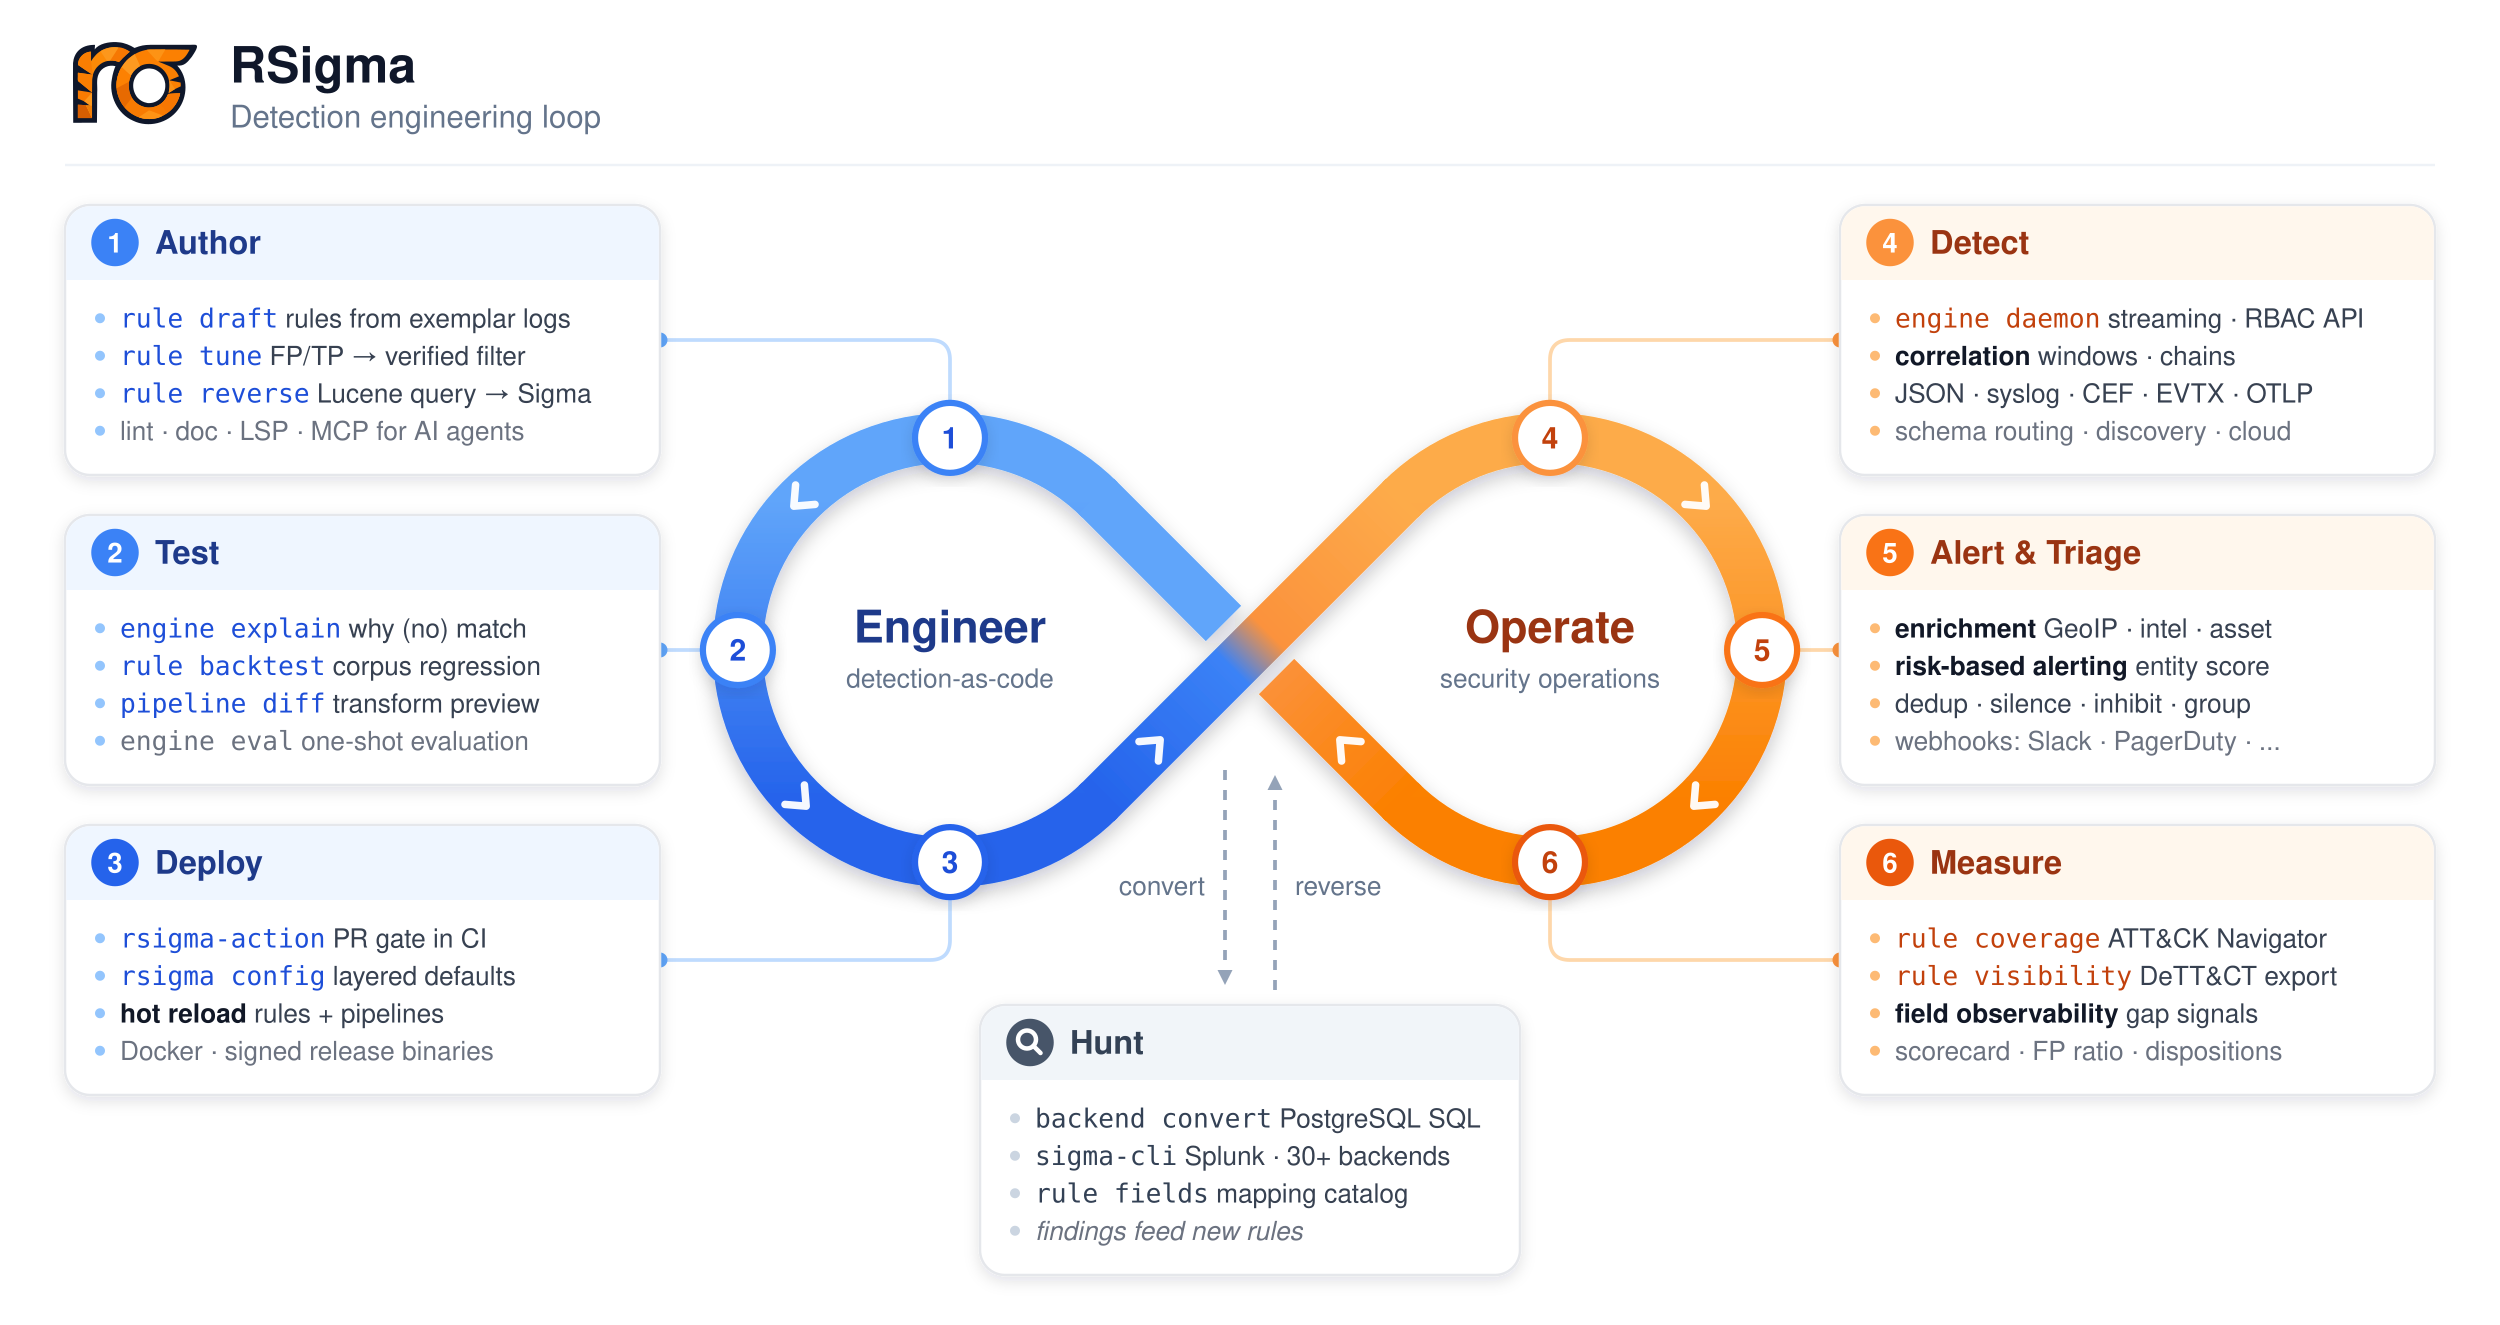
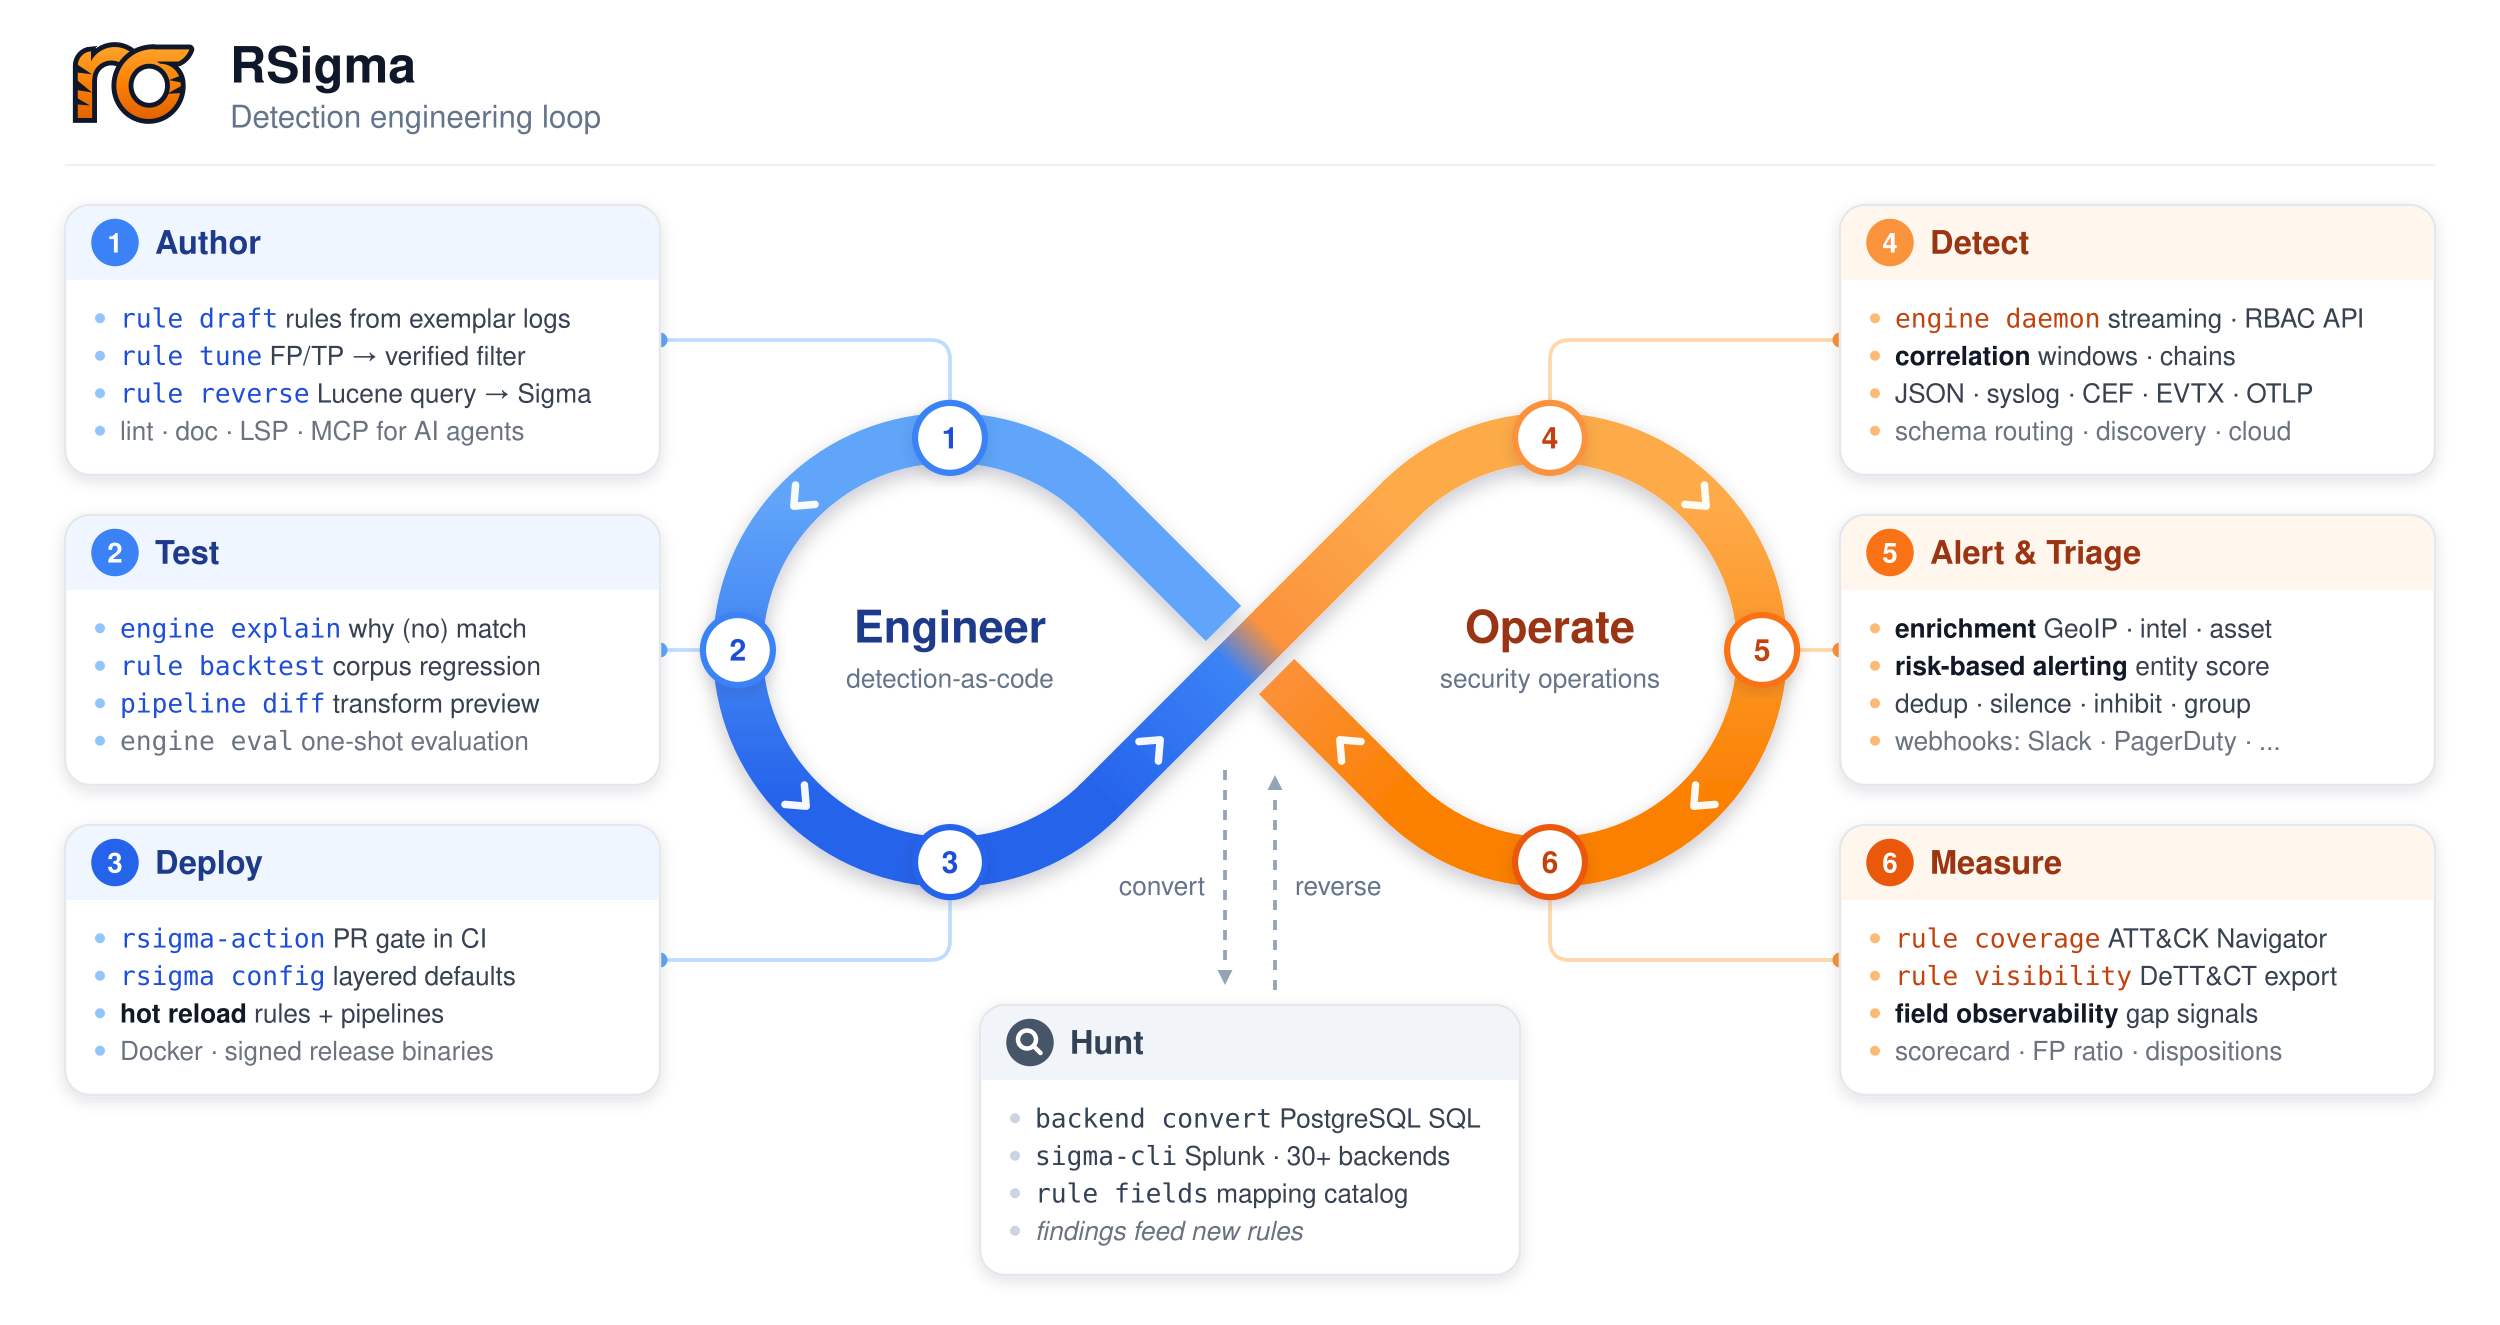
<svg xmlns="http://www.w3.org/2000/svg" width="1000" height="530" viewBox="0 0 1000 530" style="width:100%;height:100%" font-family="Helvetica, Arial, sans-serif" role="img" aria-label="RSigma detection engineering loop">
  <defs>
    <linearGradient id="gradL" gradientUnits="userSpaceOnUse" x1="0" y1="200" x2="0" y2="320">
      <stop offset="0" stop-color="#60a5fa" />
      <stop offset="1" stop-color="#2563eb" />
    </linearGradient>
    <linearGradient id="gradR" gradientUnits="userSpaceOnUse" x1="0" y1="200" x2="0" y2="320">
      <stop offset="0" stop-color="#fdab4a" />
      <stop offset="1" stop-color="#fb8002" />
    </linearGradient>
    <linearGradient id="gradA" gradientUnits="userSpaceOnUse" x1="440" y1="320" x2="560" y2="200">
      <stop offset="0" stop-color="#2563eb" />
      <stop offset="0.44" stop-color="#3b82f6" />
      <stop offset="0.56" stop-color="#fb923c" />
      <stop offset="1" stop-color="#fdab4a" />
    </linearGradient>
    <linearGradient id="gradB" gradientUnits="userSpaceOnUse" x1="560" y1="320" x2="440" y2="200">
      <stop offset="0" stop-color="#fb8002" />
      <stop offset="0.44" stop-color="#fb923c" />
      <stop offset="0.56" stop-color="#60a5fa" />
      <stop offset="1" stop-color="#60a5fa" />
    </linearGradient>
    <filter id="soft" x="-20%" y="-20%" width="140%" height="140%">
      <feDropShadow dx="0" dy="2" stdDeviation="3" flood-color="#0f172a" flood-opacity="0.12" />
    </filter>
    <filter id="ribbon" x="-20%" y="-20%" width="140%" height="140%">
      <feDropShadow dx="0" dy="3" stdDeviation="4" flood-color="#0f172a" flood-opacity="0.22" />
    </filter>
    <mask id="gap" maskUnits="userSpaceOnUse" x="0" y="0" width="1000" height="530">
      <rect x="0" y="0" width="1000" height="530" fill="#ffffff" />
      <path d="M476,284 L524,236" stroke="#000000" stroke-width="30" />
    </mask>
    <marker id="arrow" markerWidth="8" markerHeight="8" refX="6" refY="3" orient="auto" markerUnits="userSpaceOnUse">
      <path d="M0,0 L6,3 L0,6 Z" fill="#94a3b8" />
    </marker>
    <style>
      .lnk { cursor: pointer; }
      .lnk:hover, .lnk:focus-visible { text-decoration: underline; }
      .head { cursor: pointer; }
      .head:focus-visible { outline: none; }
      .card, .lead, .node, .stage { transition: stroke 120ms ease, fill 120ms ease, opacity 120ms ease; }
      svg:has(.stage:hover) .stage:not(:hover) { opacity: 0.45; }
      .stageL:hover .card, .stageL:focus-within .card { stroke: #60a5fa; }
      .stageR:hover .card, .stageR:focus-within .card { stroke: #fb923c; }
      .stageS:hover .card, .stageS:focus-within .card { stroke: #94a3b8; }
      .stageL:hover .lead, .stageL:focus-within .lead { stroke: #3b82f6; }
      .stageR:hover .lead, .stageR:focus-within .lead { stroke: #f97316; }
      .stageL:hover .node { fill: #dbeafe; }
      .stageR:hover .node { fill: #ffedd5; }
      .stageS:hover .flow { stroke: #475569; }
      .mono { font-family: ui-monospace, SFMono-Regular, Menlo, Consolas, monospace; }
      /* Light values are presentation attributes on each element;
         this block only overrides them when the viewer prefers dark. */
      @media (prefers-color-scheme: dark) {
        .bg { fill: #0b1220; }
        .node { fill: #0b1220; }
        .logo { fill: #f1f5f9; }
+         .logoLine { stroke: #f1f5f9; }
        .title { fill: #f1f5f9; }
        .sub { fill: #94a3b8; }
        .divider { stroke: #1e293b; }
        .card { fill: #111b2e; stroke: #22314d; }
        .hdrL { fill: #142647; }
        .hdrR { fill: #33200f; }
        .hdrS { fill: #1a2436; }
        .tL, .cmdL, .lobeL, .numL { fill: #93c5fd; }
        .tR, .cmdR, .lobeR, .numR { fill: #fdba74; }
        .tS, .cmdS { fill: #e2e8f0; }
        .ink { fill: #cbd5e1; }
        .strong { fill: #e2e8f0; }
        .muted { fill: #8b9ab0; }
        .leadL { stroke: #1e40af; }
        .leadR { stroke: #9a3412; }
        .annot { fill: #94a3b8; }
        .stageL:hover .node { fill: #1e3a8a; }
        .stageR:hover .node { fill: #7c2d12; }
        .stageS:hover .flow { stroke: #cbd5e1; }
      }
    </style>
  </defs>
  <rect class="bg" fill="#ffffff" x="0" y="0" width="1000" height="530" />
-   <g transform="translate(24,12) scale(0.05) translate(-53.91459,-194.2921)">
-     <path class="logo" fill="#0f172a" d="M 503.008 290.952 C 445.509 288.488 364.458 302.968 331.624 350.056 C 333.917 314.14 331.207 350.445 334.11 313.157 C 216.487 311.122 164.41 381.585 158.26 458.548 C 156.589 604.127 159.974 790.975 159.569 936.595 C 222.006 936.951 260.938 936.769 349.512 936.114 C 351.261 858.168 350.883 771.912 351.46 693.898 C 355.313 644.453 341.965 591.313 363.936 544.808 C 386.289 494.82 445.332 469.442 497.553 483.653 C 487.785 504.44 473.8 550.607 469.137 585.478 C 442.697 717.884 513.446 866.438 639.139 920.091 C 759.822 979.819 918.912 940.142 998.28 831.528 C 1076.388 731.647 1081.343 573.555 991.903 479.068 C 1047.321 483.791 1071.762 455.176 1108.491 408.605 C 1126.01 380.683 1177.345 311.705 1131.42 312.38 C 1012.56 312.634 893.688 312.029 774.835 312.948 C 728.066 313.875 701.915 317.775 650.081 337.915 C 616.411 316.385 567.62 295.634 526.001 292.999 C 518.957 292.001 511.223 291.304 503.008 290.952 z M 771.77 501.974 C 779.144 502.277 786.571 503.279 794.001 504.999 C 796.641 505.559 799.281 506.111 802.001 506.691 C 820.011 511.891 835.851 521.849 850.001 533.999 C 851.711 535.459 853.42 536.931 855.19 538.441 C 879.13 561.131 891.961 592.699 896.001 624.999 C 896.121 629.749 896.18 634.499 896.19 639.249 C 896.2 641.729 896.219 644.211 896.229 646.771 C 895.009 685.041 877.901 720.349 851.001 746.999 C 823.721 770.449 790.771 781.299 755.001 778.999 C 719.051 772.679 689.089 755.509 666.879 726.249 C 643.699 691.779 634.29 651.85 642.12 610.62 C 651.17 570.97 674.03 539.58 708.12 517.81 C 727.995 506.47 749.648 501.065 771.77 501.974 z" />
-     <path d="m 801.375,349.773 h 9.52 c 8.59,0 17.17,0.01 25.75,0.02 8.98,0.02 17.96,0.02 26.94,0.02 17,0.01 33.99,0.02 50.98,0.04 19.35,0.03 38.7,0.04 58.06,0.05 39.79,0.02 77.52,2.063 117.31,2.113 l 0.047,0.034 0.013,-0.047 c -0.65,1.98 -1.32,3.96 -2,6 -18.99,35.11 -41.04,71.04 -81,84 -18.46,4.41 -36.27,4.6 -55.2,4.61 -1.62,0 -1.62,0 -9.8,0.05 -8.53,0.04 -17.05,0.06 -25.58,0.08 -8.73,0.01 -17.46,0.06 -26.19,0.1 -17.07,0.07 -34.15,0.12 -51.23,0.16 4.48,1.76 8.96,3.52 13.44,5.29 2.49,0.98 4.99,1.96 7.55,2.97 5.34,2.09 10.71,4.11 16.08,6.11 6.12,2.32 11.98,4.91 17.93,7.63 3.79,1.6 7.58,3.18 11.38,4.75 2.09,0.87 4.19,1.74 6.34,2.64 3.96,1.64 7.92,3.28 11.88,4.9 40.27,16.81 62.8,42.59 81.4,81.71 v 2 c -6.48,2.88 -12.94,5.63 -19.52,8.26 -2.01,0.81 -4.02,1.62 -6.09,2.45 -4.18,1.68 -8.36,3.35 -12.54,5.03 -35.32,14.21 -35.32,14.21 -36.85,17.26 1.53,0.1 3.05,0.21 4.62,0.32 7,0.74 13.69,2.08 20.57,3.55 10.25,2.17 20.51,4.22 30.81,6.13 22.94,4.48 22.94,4.48 33,7 0.84,6.67 1.11,12.8 1.07,19.5 -0.01,1.97 -0.02,3.94 -0.03,5.97 -0.01,0.74 -0.01,0.74 -0.04,4.53 -1.76,0.81 -3.53,1.62 -5.35,2.45 -41.29,19.06 -41.29,19.06 -58.47,30.2 -6.35,4.11 -12.79,8.07 -19.24,12.03 -2.22,1.37 -4.43,2.73 -6.72,4.14 -5.21,3.18 -5.21,3.18 -7.22,4.18 0.9,-8.04 2.39,-15.55 4.07,-23.44 6.09,-32.03 3.72,-62.67 -6.07,-93.56 -0.66,-2.17 -1.31,-4.33 -2,-6.57 -15.04,-40.91 -45.03,-74.88 -84.18,-94.06 -39.03,-18.01 -82.3,-19.94 -122.82,-5.37 -19.1,8.05 -35.4,18.27 -51,32 -1.89,1.65 -3.79,3.3 -5.74,5 -21.2,20.18 -37.32,47.53 -44.26,76 l -3,9 c -9.59,49.8 -2.47,99.02 23,143 2.55,3.75 5.2,7.44 8,11 1.37,1.75 2.73,3.5 4.13,5.31 30.06,35.06 68.6,53.03 113.87,58.69 47.69,0.99 89.76,-15.37 124.57,-48.19 16.71,-17.68 28.52,-38.2 37.43,-60.81 73.66,-5.17 73.66,-5.17 96,-5 -12.42,61.82 -49.02,117.96 -100,155 -0.87,0.67 -0.87,0.67 -5.31,4.06 -54.72,37.88 -118.74,53.36 -184.63,43.26 -73.78,-13.86 -133.32,-56.08 -175.62,-117.39 -16.88,-26.57 -28.4,-54.64 -36.44,-84.93 -0.72,-2.66 -1.44,-5.32 -2.18,-8.07 -7.69,-37.91 -6.8,-77.16 1.18,-114.93 0.34,-0.33 0.66,-0.66 1,-1 0.26,-1.69 0.51,-3.38 0.76,-5.12 1.39,-7.67 3.62,-14.69 6.12,-22.07 0.86,-2.57 1.73,-5.14 2.62,-7.79 9.56,-26.76 23.51,-52.29 40.5,-75.02 1.63,-2.19 3.26,-4.38 4.94,-6.63 5.09,-6.41 10.48,-12.39 16.06,-18.37 l 5,-6 h 2 c 0.34,-0.66 0.34,-0.66 2,-4 3.27,-3.08 6.62,-6.06 10,-9 1.08,-0.95 1.08,-0.95 6.5,-5.75 41.2,-34.34 91.26,-57.91 144.5,-65.25 2.18,-0.35 4.36,-0.71 6.61,-1.07 13.6,-1.35 27.12,-1.19 40.77,-1.16 z" fill="#fb8002" />
-     <path d="m 612,368 c -18.344,14.911 -34.481,27.764 -49.815,43.87 -15.719,9.911 -24.067,35.751 -41.904,37.028 C 467.571,428.455 403.246,439.441 362.393,479.218 325.918,511.556 307.731,561.343 310.68,609.6 c -0.219,27.8 -0.462,55.6 -0.68,83.4 -38.006,-27.905 -72.967,-59.806 -110,-89 -7.442,-14.929 -1.282,-34.163 -3.118,-50.779 -1.209,-11.504 -1.042,-21.417 12.842,-15.39 C 244.25,541.346 278.4,548.721 313,551 274.022,526.34 235.845,500.297 198,474 196.01,428.341 229.837,385.806 272.78,372.519 282.137,368.782 291.989,367.323 302,368 c 0.019,25.085 -0.038,51.493 0.029,75.754 23.475,-36.577 52.933,-71.516 93.247,-90.091 63.429,-30.963 141.079,-25.814 203.068,6.143 4.673,2.523 9.238,5.249 13.657,8.194 z" fill="#fc8a07" />
-     <path d="m 1015,701 c -12.43,61.82 -49.03,117.97 -100,155 -1.75,1.34 -3.51,2.68 -5.31,4.06 -54.72,37.89 -118.74,53.37 -184.64,43.26 C 667.23,892.46 617.77,864.17 577,822 c -1.34,-1.38 -2.68,-2.76 -4.06,-4.19 -0.97,-1.26 -1.94,-2.51 -2.94,-3.81 1.48,-7.4 6.13,-11.31 11,-17 3.35,-4.32 6.68,-8.66 10,-13 5.9,-7.44 11.9,-14.8 17.89,-22.16 5.22,-6.44 10.39,-12.92 15.49,-19.46 1.19,-1.45 2.39,-2.89 3.62,-4.38 0.66,0 1.32,0 2,0 0.57,0.86 0.57,0.86 3.44,5.19 22.46,33.54 58.52,59.77 98.45,68.03 47.34,8.39 89.83,-0.47 130.11,-27.22 26.69,-21.2 44.52,-46.33 57,-78 73.65,-5.16 73.65,-5.16 96,-5 z" fill="#f87b02" />
-     <path d="m 547,491 c 3.13,3.13 6.25,6.26 9.36,9.4 1.64,1.64 3.27,3.28 4.95,4.98 1.63,1.63 3.25,3.27 4.93,4.96 2.77,2.71 5.59,5.38 8.52,7.92 7.46,6.59 14.33,13.8 21.33,20.87 5.8,5.84 11.64,11.53 17.91,16.87 0.99,0.99 1.98,1.98 3,3 0.5,0.16 0.5,0.16 3,1 -1,5 -1,5 -3.75,11.75 -18.37,46.64 -16.09,98.16 2.57,144.31 2.03,4.59 4.4,9.03 6.8,13.44 1.12,2.14 2.23,4.29 3.38,6.5 -2.66,5.32 -6.23,9.38 -10,14 -2.17,2.67 -4.33,5.33 -6.5,8 -1.12,1.38 -2.24,2.76 -3.4,4.18 -11.21,13.81 -22.13,27.84 -33.03,41.89 -2.34,2.99 -4.7,5.97 -7.07,8.93 -25.94,-34.49 -44.92,-70.21 -56,-112 -0.72,-2.66 -1.44,-5.32 -2.19,-8.06 -7.69,-37.91 -6.8,-77.17 1.19,-114.94 0.16,-0.16 0.16,-0.16 1,-1 0.25,-1.69 0.5,-3.37 0.76,-5.11 1.38,-7.67 3.61,-14.7 6.12,-22.08 0.86,-2.57 1.72,-5.14 2.61,-7.79 6.29,-17.6 14.7,-35.11 24.51,-51.02 z" fill="#e76a01" />
-     <path d="m 302,368 v 76 l 0.029,0.076 L 302,445 c 0.3,1.41 0.6,2.83 0.91,4.28 1.09,5.72 1.83,11.39 2.49,17.17 1.84,15.75 4,31.44 6.17,47.14 4.1,30.06 4.29,33.229 5.17,38.96 L 316.254,550 c 1,3 0.746,3 -0.504,7.38 -4.66,17.64 -5.21,35.16 -5.26,53.3 -0.01,1.18 -0.01,1.18 -0.06,7.17 -0.05,7.49 -0.08,14.97 -0.12,22.46 -0.03,5.11 -0.07,10.22 -0.1,15.32 -0.09,12.46 -0.15,24.91 -0.21,37.37 -5.84,-3.51 -10.74,-7.66 -16,-12 -1.12,-0.88 -1.12,-0.88 -6.81,-5.31 -7.23,-5.72 -14.21,-11.68 -21.19,-17.69 -3.32,-2.68 -6.65,-5.35 -10,-8 -3.67,-2.99 -7.34,-5.99 -11,-9 -0.66,-0.54 -0.66,-0.54 -3.98,-3.26 -6.8,-5.58 -13.54,-11.19 -20.21,-16.93 -6.79,-5.8 -13.77,-11.31 -20.81,-16.81 -3,-3 -3,-3 -3.34,-9.31 0.02,-2.7 0.03,-5.41 0.05,-8.2 0.01,-2.92 0.02,-5.85 0.03,-8.86 0.02,-3.07 0.05,-6.15 0.07,-9.32 0.02,-3.08 0.03,-6.17 0.04,-9.35 0.04,-7.65 0.09,-15.31 0.15,-22.96 1.6,0.23 1.6,0.23 9.69,1.4 8.09,1.16 16.19,2.23 24.31,3.16 8.37,0.97 16.67,2.15 25,3.44 8.46,1.23 16.91,2.43 25.38,3.62 2.26,0.33 4.53,0.65 6.87,0.99 1.08,0.15 1.08,0.15 6.59,0.93 1.97,0.28 3.95,0.56 5.98,0.85 C 306,551 306,551 313,551 c -2.08,-1.28 -4.17,-2.56 -6.31,-3.88 C 294.27,539.37 282.16,531.15 270,523 c -3.23,-2.15 -6.46,-4.29 -9.69,-6.44 -8.16,-5.44 -16.23,-11 -24.31,-16.56 -2.35,-1.57 -4.7,-3.13 -7.12,-4.75 C 200,476 200,476 198,474 c -1.68,-26.11 9.9,-50.14 26,-70 20.5,-22.24 47.53,-36 78,-36 z" fill="#f97e02" />
-     <path d="m 197,677 c 22,3 22,3 30,5 12.9,2.32 25.91,3.97 38.89,5.78 5.74,0.86 11.44,1.96 17.11,3.22 6.54,1.08 13.1,2.09 19.65,3.1 5.35,0.9 5.35,0.9 7.35,1.9 0,66.99 0,133.98 0,203 -37.29,0 -74.58,0 -113,0 0,-35.31 0,-70.62 0,-107 9.91,0 19.22,0.42 29.03,1.43 6.71,0.64 13.43,1.11 20.16,1.57 10.64,0.73 21.21,1.8 31.81,3 5.66,0.37 11.33,0.71 17,1 -11.23,-8.48 -22.53,-16.85 -34,-25 -1.89,-1.42 -3.78,-2.85 -5.72,-4.31 -9.11,-5.87 -18.54,-9.88 -28.53,-14 -3.71,-1.56 -7.43,-3.12 -11.14,-4.68 -1.63,-0.67 -3.26,-1.35 -4.94,-2.05 -4.58,-1.92 -9.13,-3.94 -13.67,-5.96 0,-21.78 0,-43.56 0,-66 z" fill="#f87b02" />
-     <path d="m 1015,701 c -12.2,60.68 -48.23,118.14 -99,154 -5.69,-2.85 -8.82,-7.22 -13,-12 -0.74,-0.83 -0.74,-0.83 -4.5,-5 -10.5,-11.67 -21,-23.33 -31.5,-35 -1.63,-1.75 -3.26,-3.51 -4.94,-5.31 C 858,793 858,793 856,788 c 0.89,-0.65 0.89,-0.65 5.38,-3.94 5.84,-4.46 11.25,-9.04 16.62,-14.06 1.61,-1.51 3.22,-3.01 4.88,-4.56 16.18,-17.17 27.5,-37.58 36.12,-59.44 73.65,-5.16 73.65,-5.16 96,-5 z" fill="#f67702" />
-     <path d="m 651.267,387.901 c 13.091,24.495 23.547,50.273 35.125,75.49 2.714,6.465 5.227,13.014 7.608,19.609 -25.638,15.542 -49.506,35.461 -64.479,61.848 -11.066,17.193 -1.709,1.676 -8.852,15.688 -19.279,-16.816 -42.421,-39.138 -61.105,-56.59 -12.613,-12.677 -0.428,0.313 -12.964,-12.88 15.934,-23.413 35.006,-50.965 57.517,-68.62 12.404,-10.051 24.986,-19.967 38.1,-29.053 3.02,-1.826 6.05,-3.635 9.051,-5.493 z" fill="#fd9a21" />
-     <path d="m 547,491 c 11.32,11.423 22.587,22.899 34.603,33.597 11.369,11.252 26.876,25.385 38.869,35.979 -3.14,8.187 -2.631,6.953 -4.604,12.147 -3.902,9.949 -7.374,20.184 -8.678,30.838 -2.972,9.3 -13.683,10.703 -21.088,14.961 -23.707,12.087 -47.219,24.552 -70.613,37.229 -4.068,1.808 -10.16,7.205 -9.355,-0.693 C 502.427,629.291 506.753,603.235 512,578 c 2.618,-14.44 2.692,-14.585 5.626,-21.344 C 524.642,533.649 534.333,511.469 547,491 Z" fill="#fc8102" />
-     <path d="m 197,792 c 9.9,0 19.18,0.42 28.98,1.43 9.37,0.89 18.75,1.48 28.14,2.11 5.88,0.46 3.16,0.393 8.338,0.862 l 0.047,0.056 c 1.17,4.113 1.238,4.219 6.123,15.647 1.2,2.55 3.522,4.746 4.762,7.376 3.84,7.99 7.79,15.91 11.79,23.81 4.44,8.99 8.6,18.1 12.78,27.21 2.5,5.35 5.09,10.62 7.79,15.88 C 309,893 309,893 310,899 H 197 Z" fill="#d75e01" />
-     <path d="m 522.75,333.083 c 30.883,0.411 58.782,15.292 84.37,31.434 6.21,4.443 6.178,2.51 1.479,6.831 -7.592,6.595 -7.51,6.61 -16.874,15.324 -22.575,19.134 -45.522,43.766 -65.86,64.993 -7.649,-3.619 -7.645,-3.552 -13.351,-5.394 -18.556,-5.993 -35.231,-8.209 -58.551,-7.061 9.49,-18.378 23.532,-35.82 34.128,-53.542 11.279,-17.235 22.878,-35.686 34.659,-52.584 z" fill="#f67802" />
-     <path d="m 523,333 c -0.51,0.8 -0.51,0.8 -3.09,4.86 -2.38,3.74 -4.76,7.48 -7.13,11.22 -7.34,11.57 -14.77,23.08 -22.27,34.54 -3.84,5.89 -7.66,11.8 -11.48,17.7 -3.96,6.11 -7.93,12.21 -11.91,18.3 -1.42,2.18 -2.84,4.36 -4.3,6.61 -2.86,4.31 -5.81,8.56 -8.82,12.77 -8.94,1.38 -8.94,1.38 -18,2 -0.99,0.16 -0.99,0.16 -6,1 -0.99,-1.59 -1.98,-3.18 -3,-4.81 -2.43,-3.76 -4.94,-7.47 -7.59,-11.08 -5.2,-7.21 -10.12,-14.58 -15.03,-21.99 -1.95,-2.92 -3.89,-5.85 -5.84,-8.78 -0.47,-0.71 -0.47,-0.71 -2.85,-4.3 -4.74,-7.12 -9.52,-14.22 -14.3,-21.31 C 379,366 379,366 378,363 c 46.17,-26.17 92,-37.19 145,-30 z" fill="#fc971c" />
-     <path d="m 773,839 c 3.67,1.26 7.31,2.61 10.94,4 1.06,0.41 1.06,0.41 6.43,2.46 2.19,0.84 4.37,1.68 6.63,2.54 4.19,1.57 8.37,3.13 12.56,4.69 6.43,2.41 12.82,4.87 19.19,7.43 5.72,2.27 11.43,4.37 17.25,6.38 21.68,7.51 21.68,7.51 30,12.5 -37.79,28.34 -99.04,30.82 -143.69,25.44 -15.63,-2.37 -31.58,-5.55 -46.31,-11.44 -0.16,-0.5 -0.16,-0.5 -1,-3 2.31,-0.99 4.62,-1.98 7,-3 3.36,-2.29 6.69,-4.63 10,-7 4,-2.67 8,-5.34 12,-8 2.05,-1.37 4.09,-2.74 6.2,-4.16 6.92,-4.63 13.86,-9.23 20.8,-13.84 2.33,-1.57 4.66,-3.14 7.07,-4.76 1.1,-0.73 1.1,-0.73 6.68,-4.43 2,-1.33 3.99,-2.67 6.05,-4.04 C 766,838 766,838 773,839 Z" fill="#fd9315" />
-     <path d="m 773.501,350.773 c 39.167,0.07 83.877,-1.505 123.043,-1.4 -11.39,23.324 -26.652,44.45 -39.167,67.131 -4.638,9.45 -12.898,21.405 -18.247,30.516 -10.108,-5.957 -18.737,-14.053 -26.215,-23.028 -20.365,-22.185 -40.92,-44.207 -60.886,-66.749 -1.857,-2.307 -7.65,-4.878 -1.744,-4.78 7.678,-1.17 15.449,-1.72 23.215,-1.69 z" fill="#fd9315" />
-     <path d="m 309,697 c 0.33,0 0.66,0 1,0 0,65.34 0,130.68 0,198 -8.74,-8.74 -13.65,-25.62 -18.94,-36.81 C 283.22,841.61 275.23,825.1 267.15,808.64 264,802 264,802 263,798 c 10.71,-0.1 21.31,0.29 32,1 -15.45,-11.65 -31.04,-23.05 -47,-34 3.16,-6.32 8.2,-10.85 13,-16 1.73,-1.9 3.46,-3.79 5.25,-5.75 5.71,-6.2 11.47,-12.35 17.24,-18.49 2.79,-2.99 5.53,-6.02 8.26,-9.07 4.91,-5.42 10.08,-10.52 15.25,-15.69 0.66,-0.99 1.32,-1.98 2,-3 z" fill="#fc981d" />
-     <path d="m 263,798 c 15.68,0 31.35,1.02 47,2 0,31.35 0,62.7 0,95 -8.74,-8.74 -13.65,-25.62 -18.94,-36.81 C 283.22,841.61 275.23,825.1 267.15,808.64 264,802 264,802 263,798 Z" fill="#f17f07" />
-     <path d="m 927,597 2,1 v 6 l 5,1 c 2.98,3.95 2.98,3.95 6.19,9.12 1.14,1.83 2.29,3.65 3.47,5.53 1.1,1.76 2.2,3.53 3.34,5.35 0.86,1.28 0.86,1.28 5.19,7.75 7.23,10.9 14.714,23.038 21.394,34.288 C 967.886,670.4 964.98,672.55 959.94,675.5 c -8.71,5.15 -17.28,10.46 -25.8,15.91 -3.66,2.29 -7.39,4.45 -11.14,6.59 0.89,-8.03 2.38,-15.54 4.06,-23.44 4.4,-23.12 4.29,-46.3 0.94,-69.56 z" fill="#fb9115" />
+   <g transform="translate(24,12) scale(0.05)">
+     <defs>
+       <linearGradient id="logoGrad" gradientUnits="userSpaceOnUse" x1="0" y1="150" x2="0" y2="704">
+         <stop offset="0.0" stop-color="#fea229" />
+         <stop offset="0.5" stop-color="#fb8002" />
+         <stop offset="1.0" stop-color="#e36401" />
+       </linearGradient>
+     </defs>
+     <g class="logoLine" fill="none" stroke="#0f172a" stroke-width="78" stroke-linejoin="round">
+       <path stroke-linejoin="miter" d="M142,704V285A115 115 0 0 1 248,170.4V255H257V704Z" />
+       <path d="M248,250.4A215 215 0 0 1 610,222L530,301.6A152.5 152.5 0 0 0 258,396.3H200V250.4Z" />
+     </g>
+     <g fill="url(#logoGrad)" fill-rule="evenodd">
+       <path d="M142,704V285A115 115 0 0 1 248,170.4V255H257V704Z" />
+       <path d="M248,250.4A215 215 0 0 1 610,222L530,301.6A152.5 152.5 0 0 0 258,396.3H200V250.4Z" />
+     </g>
+     <g class="logoLine" fill="none" stroke="#0f172a" stroke-width="78" stroke-linejoin="round">
+       <path d="M744,153.5A293.5 293.5 0 0 0 450.5,447A258 265 0 0 0 966.5,447A258 265 0 0 0 964.2,411.5A163 163 0 0 0 801,270L775,252L764,163.5ZM548.5,446A165.5 176 0 0 1 879.5,446A165.5 176 0 0 1 548.5,446Z" />
+       <path d="M744,155H1035.2A171 171 0 0 1 948.3,252H744Z" />
+     </g>
+     <g fill="url(#logoGrad)" fill-rule="evenodd">
+       <path d="M744,153.5A293.5 293.5 0 0 0 450.5,447A258 265 0 0 0 966.5,447A258 265 0 0 0 964.2,411.5A163 163 0 0 0 801,270L775,252L764,163.5ZM548.5,446A165.5 176 0 0 1 879.5,446A165.5 176 0 0 1 548.5,446Z" />
+       <path d="M744,155H1035.2A171 171 0 0 1 948.3,252H744Z" />
+     </g>
+     <path class="logo" fill="#0f172a" d="M110,257.2L257,355L110,336.8ZM110,379.9L257,500.5L110,476.5ZM110,529.7L240,604L110,593.3ZM872,401L975,361V421ZM856,511L975,445V504Z" />
  </g>
  <text class="title" fill="#0f172a" x="92" y="33" font-size="20" font-weight="bold">RSigma</text>
  <text class="sub" fill="#64748b" x="92" y="51" font-size="12.5">Detection engineering loop</text>
  <path class="divider" d="M26,66 H974" stroke="#eef2f7" stroke-width="1" />
  <g filter="url(#ribbon)" fill="none" stroke-width="20">
    <path d="M440,200 A84.853,84.853 0 1 0 440,320" stroke="url(#gradL)" />
    <path d="M560,200 A84.853,84.853 0 1 1 560,320" stroke="url(#gradR)" />
    <path d="M561.5,321.5 L438.5,198.5" stroke="url(#gradB)" mask="url(#gap)" />
    <path d="M438.5,321.5 L561.5,198.5" stroke="url(#gradA)" />
  </g>
  <g fill="none" stroke="#ffffff" stroke-width="3" stroke-linecap="round" stroke-linejoin="round" opacity="0.95">
    <path d="M-3,-5.5 L3.5,0 L-3,5.5" transform="translate(320,200) rotate(135)" />
    <path d="M-3,-5.5 L3.5,0 L-3,5.5" transform="translate(320,320) rotate(45)" />
    <path d="M-3,-5.5 L3.5,0 L-3,5.5" transform="translate(680,200) rotate(45)" />
    <path d="M-3,-5.5 L3.5,0 L-3,5.5" transform="translate(680,320) rotate(135)" />
    <path d="M-3,-5.5 L3.5,0 L-3,5.5" transform="translate(461.6,298.4) rotate(-45)" />
    <path d="M-3,-5.5 L3.5,0 L-3,5.5" transform="translate(538.4,298.4) rotate(-135)" />
  </g>
  <text class="lobeL" fill="#1e3a8a" x="380" y="257" font-size="18" font-weight="bold" text-anchor="middle">Engineer</text>
  <text class="sub" fill="#64748b" x="380" y="275" font-size="10.5" text-anchor="middle">detection-as-code</text>
  <text class="lobeR" fill="#9a3412" x="620" y="257" font-size="18" font-weight="bold" text-anchor="middle">Operate</text>
  <text class="sub" fill="#64748b" x="620" y="275" font-size="10.5" text-anchor="middle">security operations</text>
  <g class="stage stageL" id="stage-author">
    <a class="head" href="https://rsigma.io/guide/detection-engineering-loop/#detection-engineering-loop-engineer-cycle-author" target="_top">
      <path class="lead leadL" d="M264,136 H372 Q380,136 380,144 V160" fill="none" stroke="#bfdbfe" stroke-width="1.5" />
      <circle cx="264" cy="136" r="3" fill="#60a5fa" />
      <circle class="node nodeL" cx="380" cy="175.15" r="14" fill="#ffffff" stroke="#3b82f6" stroke-width="2.5" filter="url(#soft)" />
      <text class="numL" fill="#1d4ed8" x="380" y="179.40" font-size="12" font-weight="bold" text-anchor="middle">1</text>
      <rect class="card cardL" fill="#ffffff" stroke="#e5e7eb" stroke-width="1" x="26" y="82" width="238" height="108" rx="10" filter="url(#soft)" />
      <path class="hdrL" fill="#eff6ff" d="M26.5,92 a9.5,9.5 0 0 1 9.5,-9.5 h218 a9.5,9.5 0 0 1 9.5,9.5 v20 h-237 Z" />
      <circle cx="46" cy="97" r="9.5" fill="#3b82f6" />
      <text x="46" y="101" font-size="11" font-weight="bold" text-anchor="middle" fill="#ffffff">1</text>
      <text class="tL" fill="#1e3a8a" x="62" y="101.5" font-size="13" font-weight="bold">Author</text>
    </a>
    <circle cx="40" cy="127.3" r="2" fill="#93c5fd" />
    <text class="ink" fill="#374151" x="48" y="131" font-size="10.5">
      <a class="lnk" href="https://rsigma.io/cli/rule/draft/" target="_top">
        <tspan class="mono cmdL" fill="#1d4ed8">rule draft</tspan>
      </a> rules from exemplar logs</text>
    <circle cx="40" cy="142.3" r="2" fill="#93c5fd" />
    <text class="ink" fill="#374151" x="48" y="146" font-size="10.5">
      <a class="lnk" href="https://rsigma.io/cli/rule/tune/" target="_top">
        <tspan class="mono cmdL" fill="#1d4ed8">rule tune</tspan>
      </a> FP/TP → verified filter</text>
    <circle cx="40" cy="157.3" r="2" fill="#93c5fd" />
    <text class="ink" fill="#374151" x="48" y="161" font-size="10.5">
      <a class="lnk" href="https://rsigma.io/cli/rule/reverse/" target="_top">
        <tspan class="mono cmdL" fill="#1d4ed8">rule reverse</tspan>
      </a> Lucene query → Sigma</text>
    <circle cx="40" cy="172.3" r="2" fill="#93c5fd" />
    <text class="muted" fill="#6b7280" x="48" y="176" font-size="10.5">
      <a class="lnk" href="https://rsigma.io/guide/linting-rules/" target="_top">lint</a> · <a class="lnk" href="https://rsigma.io/cli/rule/doc/" target="_top">doc</a> · <a class="lnk" href="https://rsigma.io/editors/vscode/" target="_top">LSP</a> · <a class="lnk" href="https://rsigma.io/guide/mcp-server/" target="_top">MCP for AI agents</a>
    </text>
  </g>
  <g class="stage stageL" id="stage-test">
    <a class="head" href="https://rsigma.io/guide/detection-engineering-loop/#detection-engineering-loop-engineer-cycle-test" target="_top">
      <path class="lead leadL" d="M264,260 H280" fill="none" stroke="#bfdbfe" stroke-width="1.5" />
      <circle cx="264" cy="260" r="3" fill="#60a5fa" />
      <circle class="node nodeL" cx="295.15" cy="260" r="14" fill="#ffffff" stroke="#3b82f6" stroke-width="2.5" filter="url(#soft)" />
      <text class="numL" fill="#1d4ed8" x="295.15" y="264.25" font-size="12" font-weight="bold" text-anchor="middle">2</text>
      <rect class="card cardL" fill="#ffffff" stroke="#e5e7eb" stroke-width="1" x="26" y="206" width="238" height="108" rx="10" filter="url(#soft)" />
      <path class="hdrL" fill="#eff6ff" d="M26.5,216 a9.5,9.5 0 0 1 9.5,-9.5 h218 a9.5,9.5 0 0 1 9.5,9.5 v20 h-237 Z" />
      <circle cx="46" cy="221" r="9.5" fill="#3b82f6" />
      <text x="46" y="225" font-size="11" font-weight="bold" text-anchor="middle" fill="#ffffff">2</text>
      <text class="tL" fill="#1e3a8a" x="62" y="225.5" font-size="13" font-weight="bold">Test</text>
    </a>
    <circle cx="40" cy="251.3" r="2" fill="#93c5fd" />
    <text class="ink" fill="#374151" x="48" y="255" font-size="10.5">
      <a class="lnk" href="https://rsigma.io/cli/engine/explain/" target="_top">
        <tspan class="mono cmdL" fill="#1d4ed8">engine explain</tspan>
      </a> why (no) match</text>
    <circle cx="40" cy="266.3" r="2" fill="#93c5fd" />
    <text class="ink" fill="#374151" x="48" y="270" font-size="10.5">
      <a class="lnk" href="https://rsigma.io/cli/rule/backtest/" target="_top">
        <tspan class="mono cmdL" fill="#1d4ed8">rule backtest</tspan>
      </a> corpus regression</text>
    <circle cx="40" cy="281.3" r="2" fill="#93c5fd" />
    <text class="ink" fill="#374151" x="48" y="285" font-size="10.5">
      <a class="lnk" href="https://rsigma.io/cli/pipeline/diff/" target="_top">
        <tspan class="mono cmdL" fill="#1d4ed8">pipeline diff</tspan>
      </a> transform preview</text>
    <circle cx="40" cy="296.3" r="2" fill="#93c5fd" />
    <text class="muted" fill="#6b7280" x="48" y="300" font-size="10.5">
      <a class="lnk" href="https://rsigma.io/cli/engine/eval/" target="_top">
        <tspan class="mono">engine eval</tspan>
      </a> one-shot evaluation</text>
  </g>
  <g class="stage stageL" id="stage-deploy">
    <a class="head" href="https://rsigma.io/guide/detection-engineering-loop/#detection-engineering-loop-engineer-cycle-deploy" target="_top">
      <path class="lead leadL" d="M264,384 H372 Q380,384 380,376 V360" fill="none" stroke="#bfdbfe" stroke-width="1.5" />
      <circle cx="264" cy="384" r="3" fill="#60a5fa" />
      <circle class="node nodeL" cx="380" cy="344.85" r="14" fill="#ffffff" stroke="#2563eb" stroke-width="2.5" filter="url(#soft)" />
      <text class="numL" fill="#1d4ed8" x="380" y="349.10" font-size="12" font-weight="bold" text-anchor="middle">3</text>
      <rect class="card cardL" fill="#ffffff" stroke="#e5e7eb" stroke-width="1" x="26" y="330" width="238" height="108" rx="10" filter="url(#soft)" />
      <path class="hdrL" fill="#eff6ff" d="M26.5,340 a9.5,9.5 0 0 1 9.5,-9.5 h218 a9.5,9.5 0 0 1 9.5,9.5 v20 h-237 Z" />
      <circle cx="46" cy="345" r="9.5" fill="#2563eb" />
      <text x="46" y="349" font-size="11" font-weight="bold" text-anchor="middle" fill="#ffffff">3</text>
      <text class="tL" fill="#1e3a8a" x="62" y="349.5" font-size="13" font-weight="bold">Deploy</text>
    </a>
    <circle cx="40" cy="375.3" r="2" fill="#93c5fd" />
    <text class="ink" fill="#374151" x="48" y="379" font-size="10.5">
      <a class="lnk" href="https://github.com/timescale/rsigma-action" target="_top">
        <tspan class="mono cmdL" fill="#1d4ed8">rsigma-action</tspan>
      </a> PR gate in CI</text>
    <circle cx="40" cy="390.3" r="2" fill="#93c5fd" />
    <text class="ink" fill="#374151" x="48" y="394" font-size="10.5">
      <a class="lnk" href="https://rsigma.io/reference/configuration/" target="_top">
        <tspan class="mono cmdL" fill="#1d4ed8">rsigma config</tspan>
      </a> layered defaults</text>
    <circle cx="40" cy="405.3" r="2" fill="#93c5fd" />
    <text class="ink" fill="#374151" x="48" y="409" font-size="10.5">
      <a class="lnk" href="https://rsigma.io/guide/streaming-detection/" target="_top">
        <tspan class="strong" fill="#111827" font-weight="bold">hot reload</tspan>
      </a> rules + pipelines</text>
    <circle cx="40" cy="420.3" r="2" fill="#93c5fd" />
    <text class="muted" fill="#6b7280" x="48" y="424" font-size="10.5">
      <a class="lnk" href="https://rsigma.io/deployment/docker/" target="_top">Docker</a> · <a class="lnk" href="https://rsigma.io/getting-started/installation/#installation-prebuilt-binaries" target="_top">signed release binaries</a>
    </text>
  </g>
  <g class="stage stageR" id="stage-detect">
    <a class="head" href="https://rsigma.io/guide/detection-engineering-loop/#detection-engineering-loop-operate-cycle-detect" target="_top">
      <path class="lead leadR" d="M736,136 H628 Q620,136 620,144 V160" fill="none" stroke="#fed7aa" stroke-width="1.5" />
      <circle cx="736" cy="136" r="3" fill="#fb923c" />
      <circle class="node nodeR" cx="620" cy="175.15" r="14" fill="#ffffff" stroke="#fb923c" stroke-width="2.5" filter="url(#soft)" />
      <text class="numR" fill="#c2410c" x="620" y="179.40" font-size="12" font-weight="bold" text-anchor="middle">4</text>
      <rect class="card cardR" fill="#ffffff" stroke="#e5e7eb" stroke-width="1" x="736" y="82" width="238" height="108" rx="10" filter="url(#soft)" />
      <path class="hdrR" fill="#fff7ed" d="M736.5,92 a9.5,9.5 0 0 1 9.5,-9.5 h218 a9.5,9.5 0 0 1 9.5,9.5 v20 h-237 Z" />
      <circle cx="756" cy="97" r="9.5" fill="#fb923c" />
      <text x="756" y="101" font-size="11" font-weight="bold" text-anchor="middle" fill="#ffffff">4</text>
      <text class="tR" fill="#9a3412" x="772" y="101.5" font-size="13" font-weight="bold">Detect</text>
    </a>
    <circle cx="750" cy="127.3" r="2" fill="#fdba74" />
    <text class="ink" fill="#374151" x="758" y="131" font-size="10.5">
      <a class="lnk" href="https://rsigma.io/cli/engine/daemon/" target="_top">
        <tspan class="mono cmdR" fill="#c2410c">engine daemon</tspan>
      </a> streaming · RBAC API</text>
    <circle cx="750" cy="142.3" r="2" fill="#fdba74" />
    <text class="ink" fill="#374151" x="758" y="146" font-size="10.5">
      <a class="lnk" href="https://rsigma.io/guide/streaming-detection/" target="_top">
        <tspan class="strong" fill="#111827" font-weight="bold">correlation</tspan>
      </a> windows · chains</text>
    <circle cx="750" cy="157.3" r="2" fill="#fdba74" />
    <text class="ink" fill="#374151" x="758" y="161" font-size="10.5">
      <a class="lnk" href="https://rsigma.io/guide/input-formats/#input-formats-jsonndjson" target="_top">JSON</a> · <a class="lnk" href="https://rsigma.io/guide/input-formats/#input-formats-syslog" target="_top">syslog</a> · <a class="lnk" href="https://rsigma.io/guide/input-formats/#input-formats-cefarcsight-feature-gated" target="_top">CEF</a> · <a class="lnk" href="https://rsigma.io/guide/input-formats/#input-formats-evtx-windows-event-log-feature-gated" target="_top">EVTX</a> · <a class="lnk" href="https://rsigma.io/guide/otlp-integration/" target="_top">OTLP</a>
    </text>
    <circle cx="750" cy="172.3" r="2" fill="#fdba74" />
    <text class="muted" fill="#6b7280" x="758" y="176" font-size="10.5">
      <a class="lnk" href="https://rsigma.io/guide/schema-routing/" target="_top">schema routing</a> · <a class="lnk" href="https://rsigma.io/cli/engine/discover-schemas/" target="_top">discovery</a> · <a class="lnk" href="https://rsigma.io/guide/cloud-collection-recipes/" target="_top">cloud</a>
    </text>
  </g>
  <g class="stage stageR" id="stage-alert">
    <a class="head" href="https://rsigma.io/guide/detection-engineering-loop/#detection-engineering-loop-operate-cycle-alert-and-triage" target="_top">
      <path class="lead leadR" d="M736,260 H720" fill="none" stroke="#fed7aa" stroke-width="1.5" />
      <circle cx="736" cy="260" r="3" fill="#fb923c" />
      <circle class="node nodeR" cx="704.85" cy="260" r="14" fill="#ffffff" stroke="#f97316" stroke-width="2.5" filter="url(#soft)" />
      <text class="numR" fill="#c2410c" x="704.85" y="264.25" font-size="12" font-weight="bold" text-anchor="middle">5</text>
      <rect class="card cardR" fill="#ffffff" stroke="#e5e7eb" stroke-width="1" x="736" y="206" width="238" height="108" rx="10" filter="url(#soft)" />
      <path class="hdrR" fill="#fff7ed" d="M736.5,216 a9.5,9.5 0 0 1 9.5,-9.5 h218 a9.5,9.5 0 0 1 9.5,9.5 v20 h-237 Z" />
      <circle cx="756" cy="221" r="9.5" fill="#f97316" />
      <text x="756" y="225" font-size="11" font-weight="bold" text-anchor="middle" fill="#ffffff">5</text>
      <text class="tR" fill="#9a3412" x="772" y="225.5" font-size="13" font-weight="bold">Alert &amp; Triage</text>
    </a>
    <circle cx="750" cy="251.3" r="2" fill="#fdba74" />
    <text class="ink" fill="#374151" x="758" y="255" font-size="10.5">
      <a class="lnk" href="https://rsigma.io/guide/enrichers/" target="_top">
        <tspan class="strong" fill="#111827" font-weight="bold">enrichment</tspan>
      </a> GeoIP · intel · asset</text>
    <circle cx="750" cy="266.3" r="2" fill="#fdba74" />
    <text class="ink" fill="#374151" x="758" y="270" font-size="10.5">
      <a class="lnk" href="https://rsigma.io/guide/risk-based-alerting/" target="_top">
        <tspan class="strong" fill="#111827" font-weight="bold">risk-based alerting</tspan>
      </a> entity score</text>
    <circle cx="750" cy="281.3" r="2" fill="#fdba74" />
    <text class="ink" fill="#374151" x="758" y="285" font-size="10.5">
      <a class="lnk" href="https://rsigma.io/guide/alert-pipeline/#alert-pipeline-deduplication" target="_top">dedup</a> · <a class="lnk" href="https://rsigma.io/guide/alert-pipeline/#alert-pipeline-silencing" target="_top">silence</a> · <a class="lnk" href="https://rsigma.io/guide/alert-pipeline/#alert-pipeline-inhibition" target="_top">inhibit</a> · <a class="lnk" href="https://rsigma.io/guide/alert-pipeline/#alert-pipeline-grouping" target="_top">group</a>
    </text>
    <circle cx="750" cy="296.3" r="2" fill="#fdba74" />
    <text class="muted" fill="#6b7280" x="758" y="300" font-size="10.5">
      <a class="lnk" href="https://rsigma.io/guide/webhooks/" target="_top">webhooks</a>: <a class="lnk" href="https://rsigma.io/guide/webhooks/#webhooks-recipe-catalog-slack" target="_top">Slack</a> · <a class="lnk" href="https://rsigma.io/guide/webhooks/#webhooks-recipe-catalog-pagerduty" target="_top">PagerDuty</a> · <a class="lnk" href="https://rsigma.io/guide/webhooks/#webhooks-recipe-catalog" target="_top">...</a>
    </text>
  </g>
  <g class="stage stageR" id="stage-measure">
    <a class="head" href="https://rsigma.io/guide/detection-engineering-loop/#detection-engineering-loop-operate-cycle-measure" target="_top">
      <path class="lead leadR" d="M736,384 H628 Q620,384 620,376 V360" fill="none" stroke="#fed7aa" stroke-width="1.5" />
      <circle cx="736" cy="384" r="3" fill="#fb923c" />
      <circle class="node nodeR" cx="620" cy="344.85" r="14" fill="#ffffff" stroke="#ea580c" stroke-width="2.5" filter="url(#soft)" />
      <text class="numR" fill="#c2410c" x="620" y="349.10" font-size="12" font-weight="bold" text-anchor="middle">6</text>
      <rect class="card cardR" fill="#ffffff" stroke="#e5e7eb" stroke-width="1" x="736" y="330" width="238" height="108" rx="10" filter="url(#soft)" />
      <path class="hdrR" fill="#fff7ed" d="M736.5,340 a9.5,9.5 0 0 1 9.5,-9.5 h218 a9.5,9.5 0 0 1 9.5,9.5 v20 h-237 Z" />
      <circle cx="756" cy="345" r="9.5" fill="#ea580c" />
      <text x="756" y="349" font-size="11" font-weight="bold" text-anchor="middle" fill="#ffffff">6</text>
      <text class="tR" fill="#9a3412" x="772" y="349.5" font-size="13" font-weight="bold">Measure</text>
    </a>
    <circle cx="750" cy="375.3" r="2" fill="#fdba74" />
    <text class="ink" fill="#374151" x="758" y="379" font-size="10.5">
      <a class="lnk" href="https://rsigma.io/cli/rule/coverage/" target="_top">
        <tspan class="mono cmdR" fill="#c2410c">rule coverage</tspan>
      </a> ATT&amp;CK Navigator</text>
    <circle cx="750" cy="390.3" r="2" fill="#fdba74" />
    <text class="ink" fill="#374151" x="758" y="394" font-size="10.5">
      <a class="lnk" href="https://rsigma.io/cli/rule/visibility/" target="_top">
        <tspan class="mono cmdR" fill="#c2410c">rule visibility</tspan>
      </a> DeTT&amp;CT export</text>
    <circle cx="750" cy="405.3" r="2" fill="#fdba74" />
    <text class="ink" fill="#374151" x="758" y="409" font-size="10.5">
      <a class="lnk" href="https://rsigma.io/guide/visibility-and-data-sources/" target="_top">
        <tspan class="strong" fill="#111827" font-weight="bold">field observability</tspan>
      </a> gap signals</text>
    <circle cx="750" cy="420.3" r="2" fill="#fdba74" />
    <text class="muted" fill="#6b7280" x="758" y="424" font-size="10.5">
      <a class="lnk" href="https://rsigma.io/cli/rule/scorecard/" target="_top">scorecard</a> · <a class="lnk" href="https://rsigma.io/guide/triage-feedback/" target="_top">FP ratio</a> · <a class="lnk" href="https://rsigma.io/guide/disposition-recipes/" target="_top">dispositions</a>
    </text>
  </g>
  <g class="stage stageS" id="stage-hunt">
    <path class="flow" d="M490,308 V394" fill="none" stroke="#94a3b8" stroke-width="1.5" stroke-dasharray="4 4" marker-end="url(#arrow)" />
    <path class="flow" d="M510,396 V310" fill="none" stroke="#94a3b8" stroke-width="1.5" stroke-dasharray="4 4" marker-end="url(#arrow)" />
    <text class="annot" fill="#64748b" x="482" y="358" font-size="10.5" text-anchor="end">convert</text>
    <text class="annot" fill="#64748b" x="518" y="358" font-size="10.5">reverse</text>
    <a class="head" href="https://rsigma.io/guide/detection-engineering-loop/#detection-engineering-loop-hunt" target="_top">
      <rect class="card cardS" fill="#ffffff" stroke="#e5e7eb" stroke-width="1" x="392" y="402" width="216" height="108" rx="10" filter="url(#soft)" />
      <path class="hdrS" fill="#f1f5f9" d="M392.5,412 a9.5,9.5 0 0 1 9.5,-9.5 h196 a9.5,9.5 0 0 1 9.5,9.5 v20 h-215 Z" />
      <circle cx="412" cy="417" r="9.5" fill="#475569" />
      <g fill="none" stroke="#ffffff" stroke-width="1.8" stroke-linecap="round">
        <circle cx="410.8" cy="415.8" r="3.6" />
        <path d="M413.4,418.4 L416.2,421.2" />
      </g>
      <text class="tS" fill="#334155" x="428" y="421.5" font-size="13" font-weight="bold">Hunt</text>
    </a>
    <circle cx="406" cy="447.3" r="2" fill="#cbd5e1" />
    <text class="ink" fill="#374151" x="414" y="451" font-size="10.5">
      <a class="lnk" href="https://rsigma.io/cli/backend/convert/" target="_top">
        <tspan class="mono cmdS" fill="#334155">backend convert</tspan>
      </a> PostgreSQL SQL</text>
    <circle cx="406" cy="462.3" r="2" fill="#cbd5e1" />
    <text class="ink" fill="#374151" x="414" y="466" font-size="10.5">
      <a class="lnk" href="https://rsigma.io/guide/rule-conversion/" target="_top">
        <tspan class="mono cmdS" fill="#334155">sigma-cli</tspan>
      </a> Splunk · 30+ backends</text>
    <circle cx="406" cy="477.3" r="2" fill="#cbd5e1" />
    <text class="ink" fill="#374151" x="414" y="481" font-size="10.5">
      <a class="lnk" href="https://rsigma.io/cli/rule/fields/" target="_top">
        <tspan class="mono cmdS" fill="#334155">rule fields</tspan>
      </a> mapping catalog</text>
    <circle cx="406" cy="492.3" r="2" fill="#cbd5e1" />
    <text class="muted" fill="#6b7280" x="414" y="496" font-size="10.5" font-style="italic">findings feed new rules</text>
  </g>
</svg>
